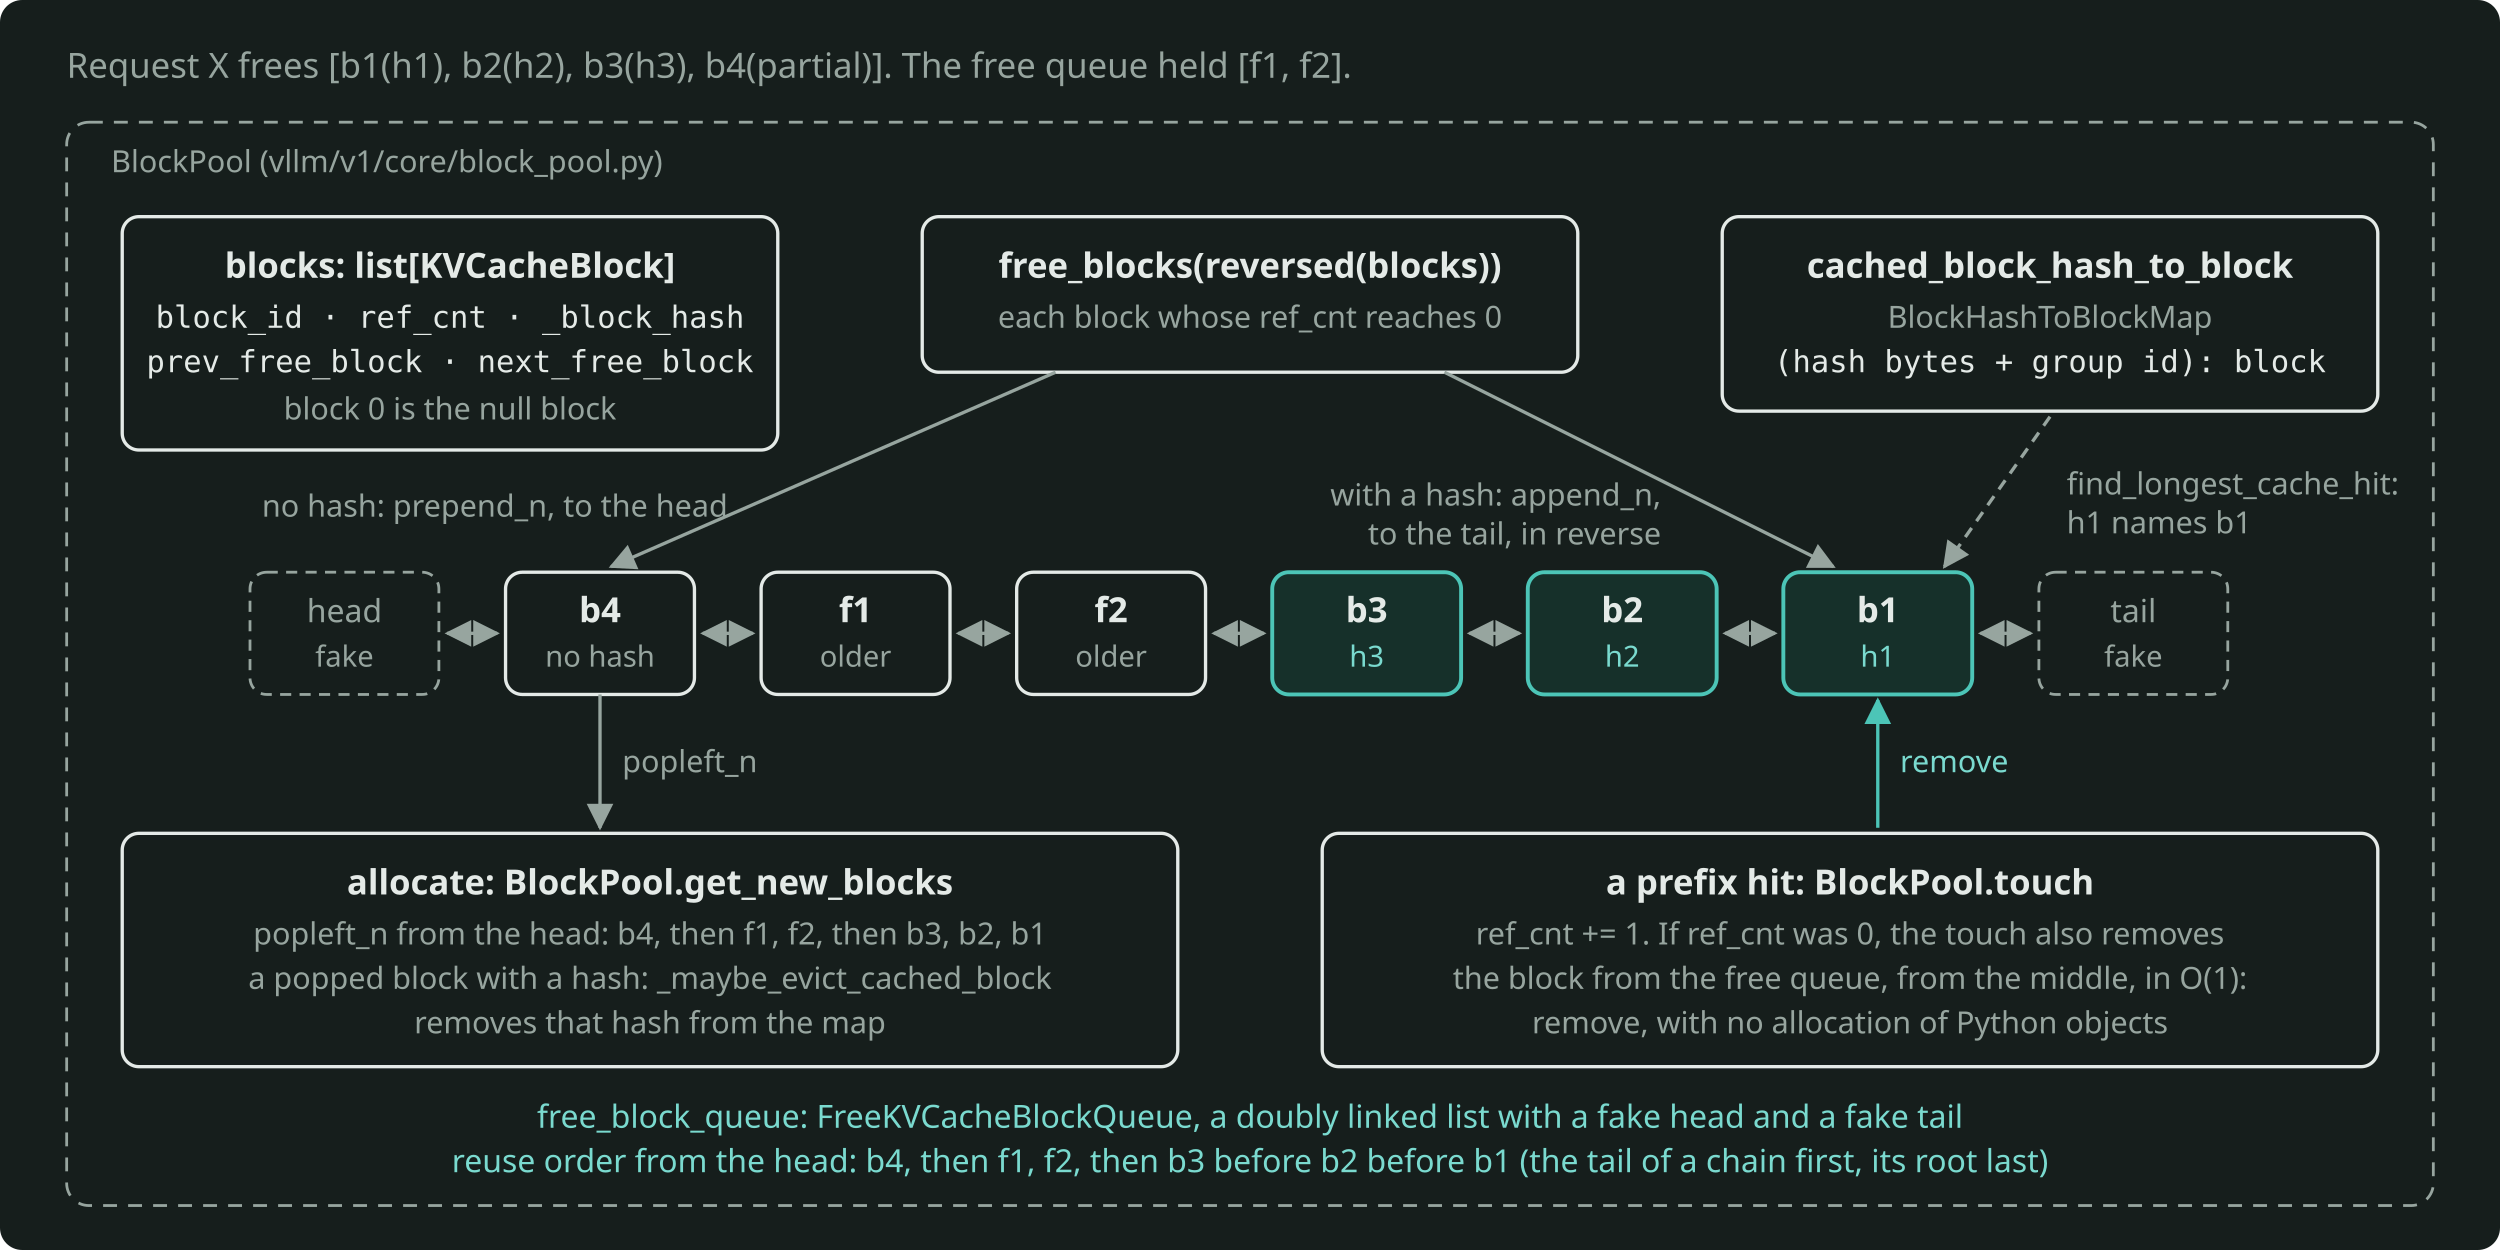
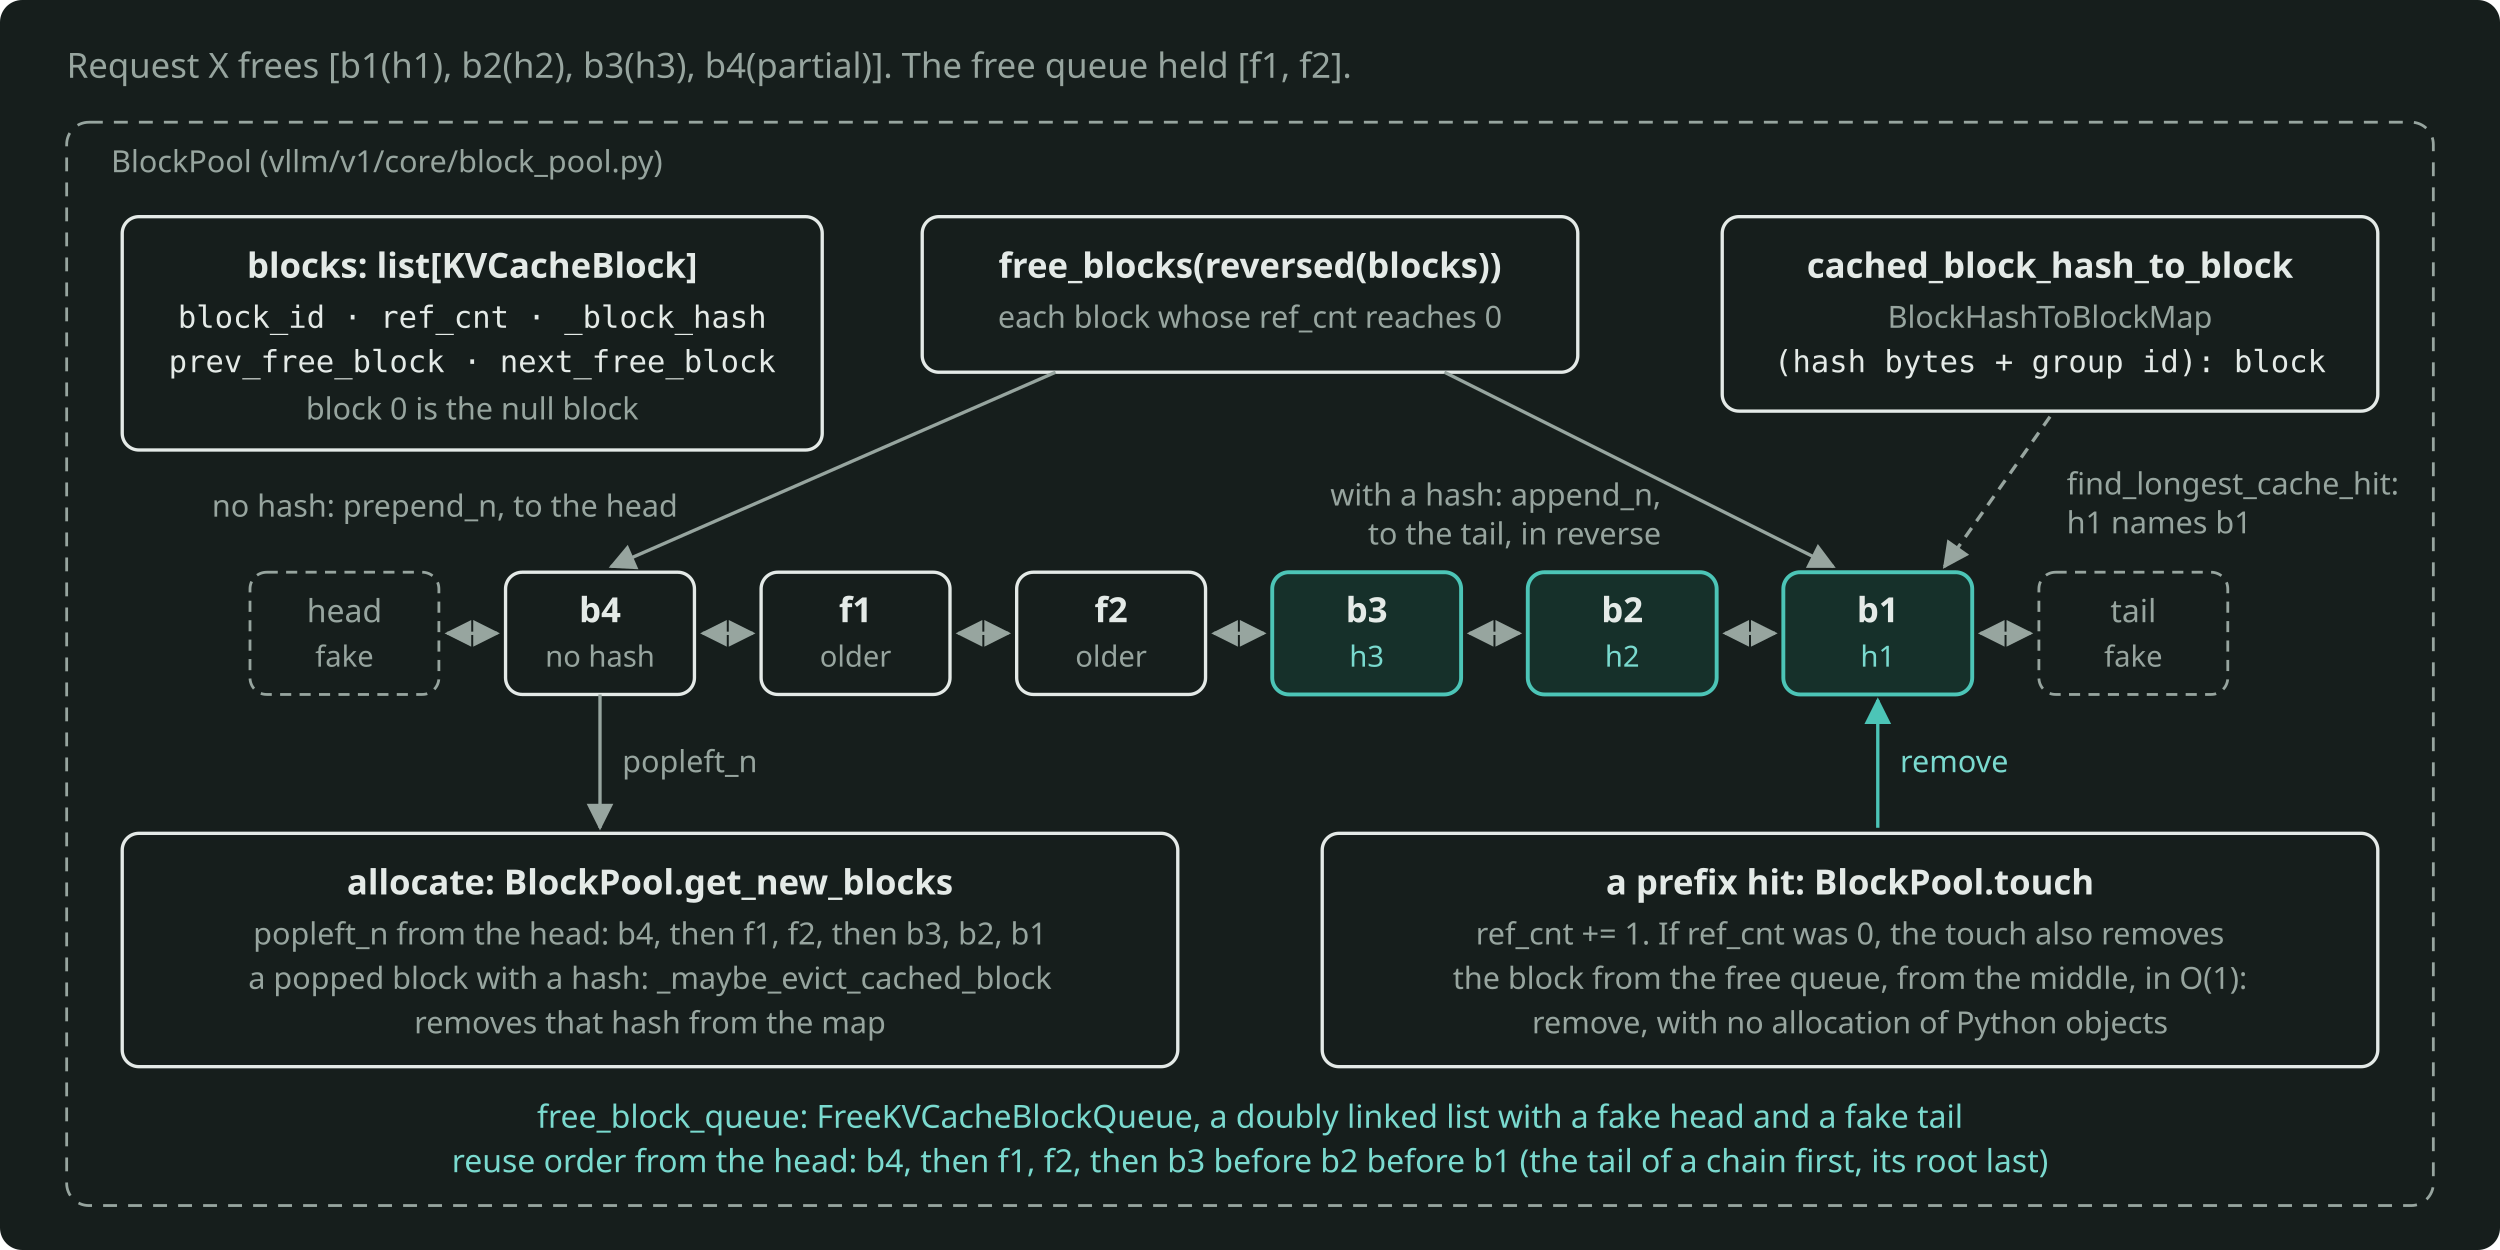
<svg xmlns="http://www.w3.org/2000/svg" width="900" height="450" viewBox="0 0 900 450" role="img" aria-label="The block pool after a request frees its chain: uncached blocks go to the head of the free queue, hashed blocks go to the tail in reverse, allocation pops the head, and a prefix hit removes a block from the middle." style="color: #E4EAE7">
  <rect x="0" y="0" width="900" height="450" rx="8" fill="#161E1C" />
  <defs>
    <marker id="arr" viewBox="0 0 10 10" refX="9" refY="5" markerWidth="8" markerHeight="8" orient="auto-start-reverse">
      <path d="M0 0 L10 5 L0 10 z" fill="#97A59F" />
    </marker>
    <marker id="arrA" viewBox="0 0 10 10" refX="9" refY="5" markerWidth="8" markerHeight="8" orient="auto-start-reverse">
      <path d="M0 0 L10 5 L0 10 z" fill="#4CC5B7" />
    </marker>
  </defs>
  <g font-family="Bricolage Grotesque, system-ui, sans-serif" font-size="12.5" fill="currentColor">
    <text x="24" y="28" fill="#97A59F">Request X frees [b1(h1), b2(h2), b3(h3), b4(partial)]. The free queue held [f1, f2].</text>
    <rect x="24" y="44" width="852" height="390" rx="8" fill="none" stroke="#97A59F" stroke-width="1" stroke-dasharray="5 4" />
    <text x="40" y="62" font-size="11" fill="#97A59F">BlockPool (vllm/v1/core/block_pool.py)</text>
-     <rect x="44" y="78" width="236" height="84" rx="6" fill="none" stroke="currentColor" stroke-width="1.2" />
-     <text x="162" y="100" text-anchor="middle" font-weight="600">blocks: list[KVCacheBlock]</text>
-     <text x="162" y="118" text-anchor="middle" font-family="JetBrains Mono, monospace" font-size="11">block_id · ref_cnt · _block_hash</text>
-     <text x="162" y="134" text-anchor="middle" font-family="JetBrains Mono, monospace" font-size="11">prev_free_block · next_free_block</text>
-     <text x="162" y="151" text-anchor="middle" font-size="11" fill="#97A59F">block 0 is the null block</text>
+     <rect x="44" y="78" width="252" height="84" rx="6" fill="none" stroke="currentColor" stroke-width="1.2" />
+     <text x="170" y="100" text-anchor="middle" font-weight="600">blocks: list[KVCacheBlock]</text>
+     <text x="170" y="118" text-anchor="middle" font-family="JetBrains Mono, monospace" font-size="11">block_id · ref_cnt · _block_hash</text>
+     <text x="170" y="134" text-anchor="middle" font-family="JetBrains Mono, monospace" font-size="11">prev_free_block · next_free_block</text>
+     <text x="170" y="151" text-anchor="middle" font-size="11" fill="#97A59F">block 0 is the null block</text>
    <rect x="332" y="78" width="236" height="56" rx="6" fill="none" stroke="currentColor" stroke-width="1.2" />
    <text x="450" y="100" text-anchor="middle" font-weight="600">free_blocks(reversed(blocks))</text>
    <text x="450" y="118" text-anchor="middle" font-size="11" fill="#97A59F">each block whose ref_cnt reaches 0</text>
    <rect x="620" y="78" width="236" height="70" rx="6" fill="none" stroke="currentColor" stroke-width="1.2" />
    <text x="738" y="100" text-anchor="middle" font-weight="600">cached_block_hash_to_block</text>
    <text x="738" y="118" text-anchor="middle" font-size="11" fill="#97A59F">BlockHashToBlockMap</text>
    <text x="738" y="134" text-anchor="middle" font-family="JetBrains Mono, monospace" font-size="11">(hash bytes + group id): block</text>
    <rect x="90" y="206" width="68" height="44" rx="6" fill="none" stroke="#97A59F" stroke-width="1" stroke-dasharray="4 3" />
    <text x="124" y="224" text-anchor="middle" font-size="11.5" fill="#97A59F">head</text>
    <text x="124" y="240" text-anchor="middle" font-size="10.5" fill="#97A59F">fake</text>
    <rect x="182" y="206" width="68" height="44" rx="6" fill="none" stroke="currentColor" stroke-width="1.2" />
    <text x="216" y="224" text-anchor="middle" font-weight="600">b4</text>
    <text x="216" y="240" text-anchor="middle" font-size="10.5" fill="#97A59F">no hash</text>
    <rect x="274" y="206" width="68" height="44" rx="6" fill="none" stroke="currentColor" stroke-width="1.2" />
    <text x="308" y="224" text-anchor="middle" font-weight="600">f1</text>
    <text x="308" y="240" text-anchor="middle" font-size="10.5" fill="#97A59F">older</text>
    <rect x="366" y="206" width="68" height="44" rx="6" fill="none" stroke="currentColor" stroke-width="1.2" />
    <text x="400" y="224" text-anchor="middle" font-weight="600">f2</text>
    <text x="400" y="240" text-anchor="middle" font-size="10.5" fill="#97A59F">older</text>
    <rect x="458" y="206" width="68" height="44" rx="6" fill="#16302A" stroke="#4CC5B7" stroke-width="1.4" />
    <text x="492" y="224" text-anchor="middle" font-weight="600">b3</text>
    <text x="492" y="240" text-anchor="middle" font-size="10.5" fill="#7ADACF">h3</text>
    <rect x="550" y="206" width="68" height="44" rx="6" fill="#16302A" stroke="#4CC5B7" stroke-width="1.4" />
    <text x="584" y="224" text-anchor="middle" font-weight="600">b2</text>
    <text x="584" y="240" text-anchor="middle" font-size="10.5" fill="#7ADACF">h2</text>
    <rect x="642" y="206" width="68" height="44" rx="6" fill="#16302A" stroke="#4CC5B7" stroke-width="1.4" />
    <text x="676" y="224" text-anchor="middle" font-weight="600">b1</text>
    <text x="676" y="240" text-anchor="middle" font-size="10.5" fill="#7ADACF">h1</text>
    <rect x="734" y="206" width="68" height="44" rx="6" fill="none" stroke="#97A59F" stroke-width="1" stroke-dasharray="4 3" />
    <text x="768" y="224" text-anchor="middle" font-size="11.5" fill="#97A59F">tail</text>
    <text x="768" y="240" text-anchor="middle" font-size="10.5" fill="#97A59F">fake</text>
    <g stroke="#97A59F" stroke-width="1.2" fill="none">
      <path d="M161 228 L179 228" marker-start="url(#arr)" marker-end="url(#arr)" />
      <path d="M253 228 L271 228" marker-start="url(#arr)" marker-end="url(#arr)" />
      <path d="M345 228 L363 228" marker-start="url(#arr)" marker-end="url(#arr)" />
      <path d="M437 228 L455 228" marker-start="url(#arr)" marker-end="url(#arr)" />
      <path d="M529 228 L547 228" marker-start="url(#arr)" marker-end="url(#arr)" />
      <path d="M621 228 L639 228" marker-start="url(#arr)" marker-end="url(#arr)" />
      <path d="M713 228 L731 228" marker-start="url(#arr)" marker-end="url(#arr)" />
    </g>
    <g stroke="#97A59F" stroke-width="1.2" fill="none">
      <path d="M380 134 L220 204" marker-end="url(#arr)" />
      <path d="M520 134 L660 204" marker-end="url(#arr)" />
    </g>
-     <text x="262" y="186" text-anchor="end" font-size="11" fill="#97A59F">no hash: prepend_n, to the head</text>
+     <text x="244" y="186" text-anchor="end" font-size="11" fill="#97A59F">no hash: prepend_n, to the head</text>
    <text x="598" y="182" text-anchor="end" font-size="11" fill="#97A59F">with a hash: append_n,</text>
    <text x="598" y="196" text-anchor="end" font-size="11" fill="#97A59F">to the tail, in reverse</text>
    <path d="M738 150 L700 204" stroke="#97A59F" stroke-width="1.2" fill="none" stroke-dasharray="4 3" marker-end="url(#arr)" />
    <text x="744" y="178" font-size="11" fill="#97A59F">find_longest_cache_hit:</text>
    <text x="744" y="192" font-size="11" fill="#97A59F">h1 names b1</text>
    <rect x="44" y="300" width="380" height="84" rx="6" fill="none" stroke="currentColor" stroke-width="1.2" />
    <text x="234" y="322" text-anchor="middle" font-weight="600">allocate: BlockPool.get_new_blocks</text>
    <text x="234" y="340" text-anchor="middle" font-size="11" fill="#97A59F">popleft_n from the head: b4, then f1, f2, then b3, b2, b1</text>
    <text x="234" y="356" text-anchor="middle" font-size="11" fill="#97A59F">a popped block with a hash: _maybe_evict_cached_block</text>
    <text x="234" y="372" text-anchor="middle" font-size="11" fill="#97A59F">removes that hash from the map</text>
    <path d="M216 250 L216 298" stroke="#97A59F" stroke-width="1.2" fill="none" marker-end="url(#arr)" />
    <text x="224" y="278" font-size="11" fill="#97A59F">popleft_n</text>
    <rect x="476" y="300" width="380" height="84" rx="6" fill="none" stroke="currentColor" stroke-width="1.2" />
    <text x="666" y="322" text-anchor="middle" font-weight="600">a prefix hit: BlockPool.touch</text>
    <text x="666" y="340" text-anchor="middle" font-size="11" fill="#97A59F">ref_cnt += 1. If ref_cnt was 0, the touch also removes</text>
    <text x="666" y="356" text-anchor="middle" font-size="11" fill="#97A59F">the block from the free queue, from the middle, in O(1):</text>
    <text x="666" y="372" text-anchor="middle" font-size="11" fill="#97A59F">remove, with no allocation of Python objects</text>
    <path d="M676 298 L676 252" stroke="#4CC5B7" stroke-width="1.2" fill="none" marker-end="url(#arrA)" />
    <text x="684" y="278" font-size="11" fill="#7ADACF">remove</text>
    <text x="450" y="406" text-anchor="middle" font-size="11.5" fill="#7ADACF">free_block_queue: FreeKVCacheBlockQueue, a doubly linked list with a fake head and a fake tail</text>
    <text x="450" y="422" text-anchor="middle" font-size="11.5" fill="#7ADACF">reuse order from the head: b4, then f1, f2, then b3 before b2 before b1 (the tail of a chain first, its root last)</text>
  </g>
</svg>
